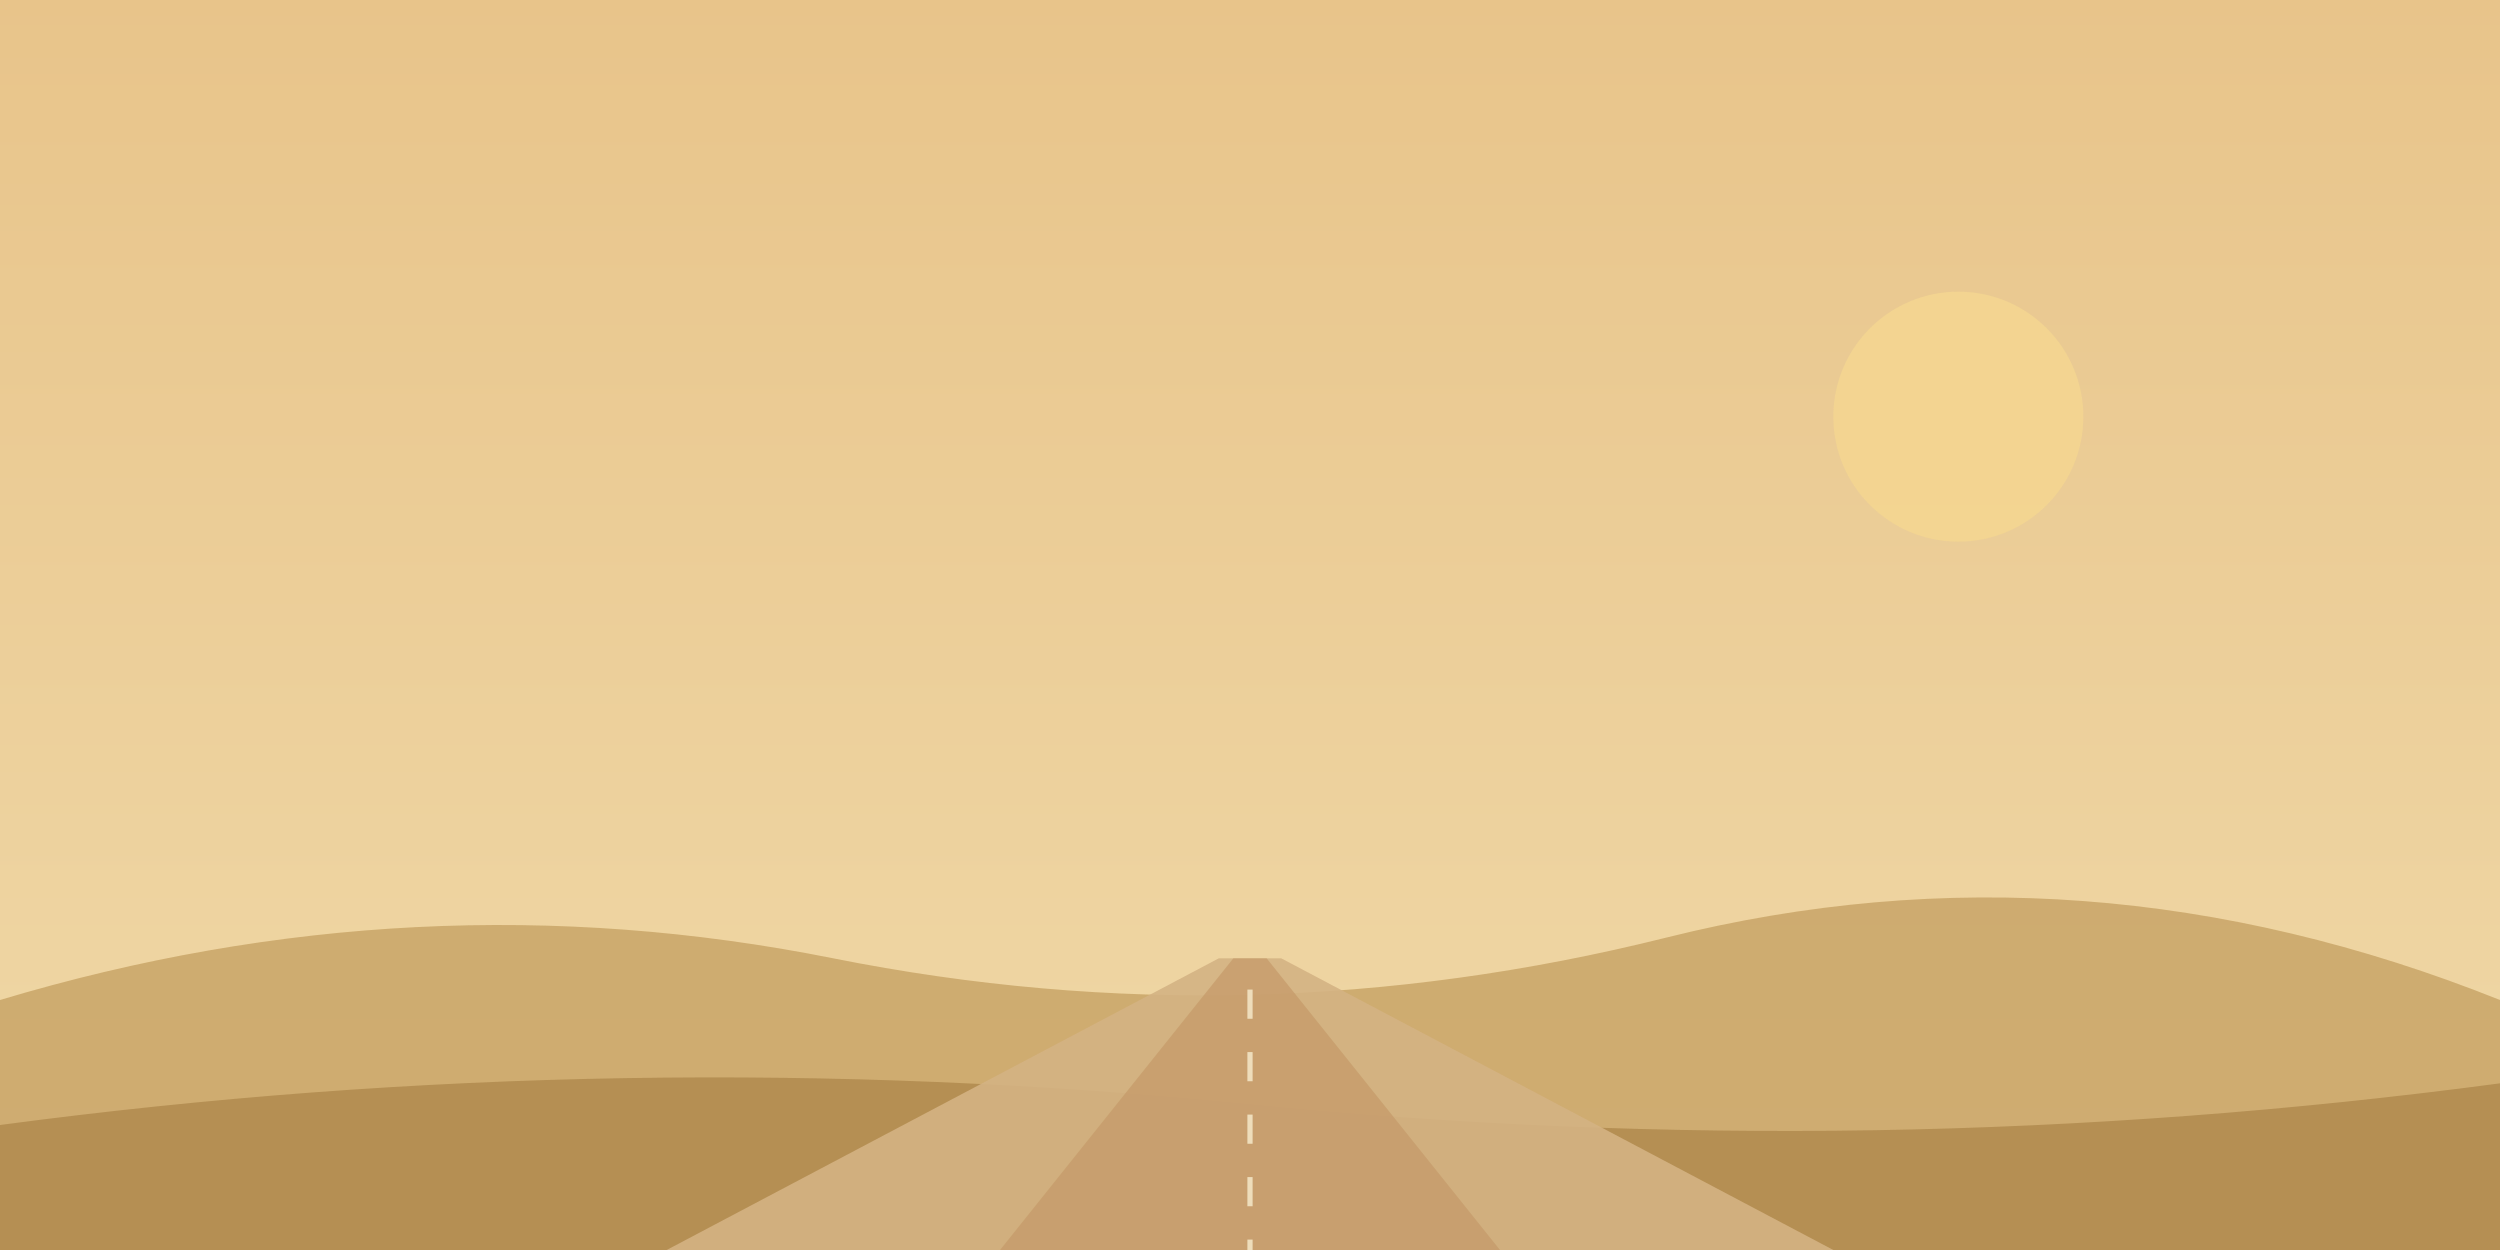
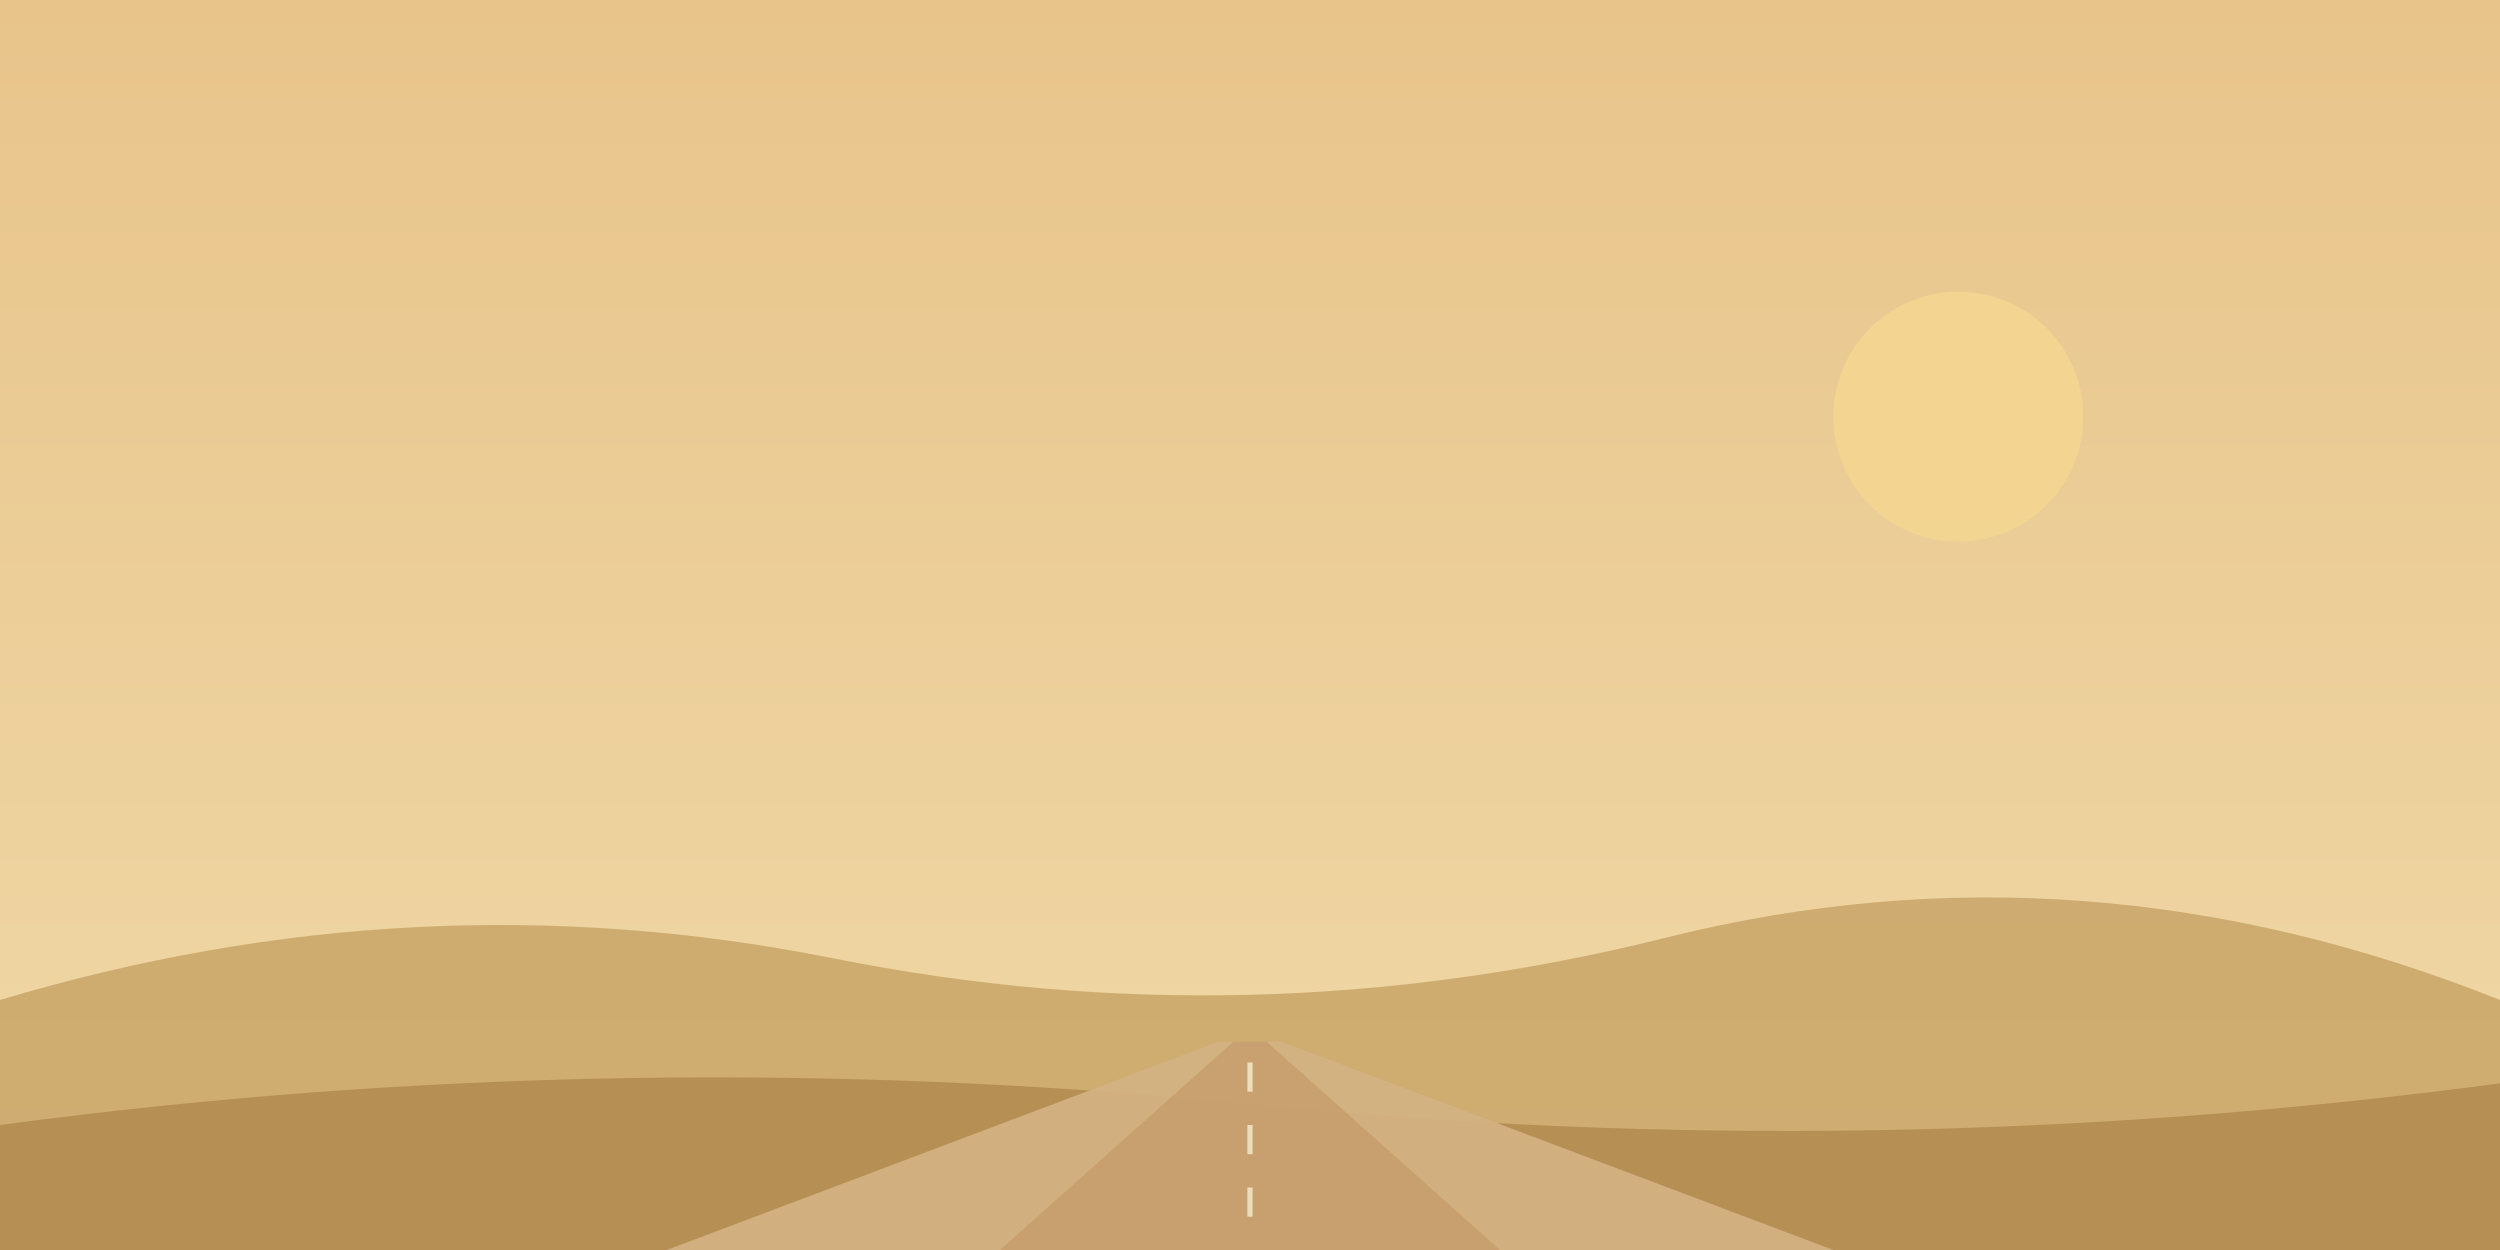
<svg xmlns="http://www.w3.org/2000/svg" viewBox="0 0 1200 600" preserveAspectRatio="xMidYMax slice">
  <defs>
    <linearGradient id="dsky" x1="0" y1="0" x2="0" y2="1">
      <stop offset="0" stop-color="#e8c48a" />
      <stop offset="1" stop-color="#f0d9a8" />
    </linearGradient>
    <style>
      .road-stripe { animation: road-flow 1.4s linear infinite; }
      @keyframes road-flow { to { stroke-dashoffset: -30; } }
    </style>
  </defs>
  <rect width="1200" height="600" fill="url(#dsky)" />
  <circle cx="940" cy="200" r="60" fill="#f4d690" opacity="0.85" />
  <path d="M0 480 Q200 420 400 460 T800 450 T1200 480 L1200 600 L0 600 Z" fill="#c9a567" opacity="0.85" />
  <path d="M0 540 Q300 500 600 530 T1200 520 L1200 600 L0 600 Z" fill="#b08a4e" opacity="0.85" />
-   <polygon points="585,460 615,460 880,600 320,600" fill="#d4b283" opacity="0.9" />
-   <polygon points="592,460 608,460 720,600 480,600" fill="#c49968" opacity="0.7" />
-   <line class="road-stripe" x1="600" y1="475" x2="600" y2="600" stroke="#f4e8c8" stroke-width="2.5" stroke-dasharray="14,16" opacity="0.85" />
+   <polygon points="585,500 615,500 880,600 320,600" fill="#d4b283" opacity="0.9" />
+   <polygon points="592,500 608,500 720,600 480,600" fill="#c49968" opacity="0.7" />
+   <line class="road-stripe" x1="600" y1="510" x2="600" y2="600" stroke="#f4e8c8" stroke-width="2.5" stroke-dasharray="14,16" opacity="0.85" />
</svg>
